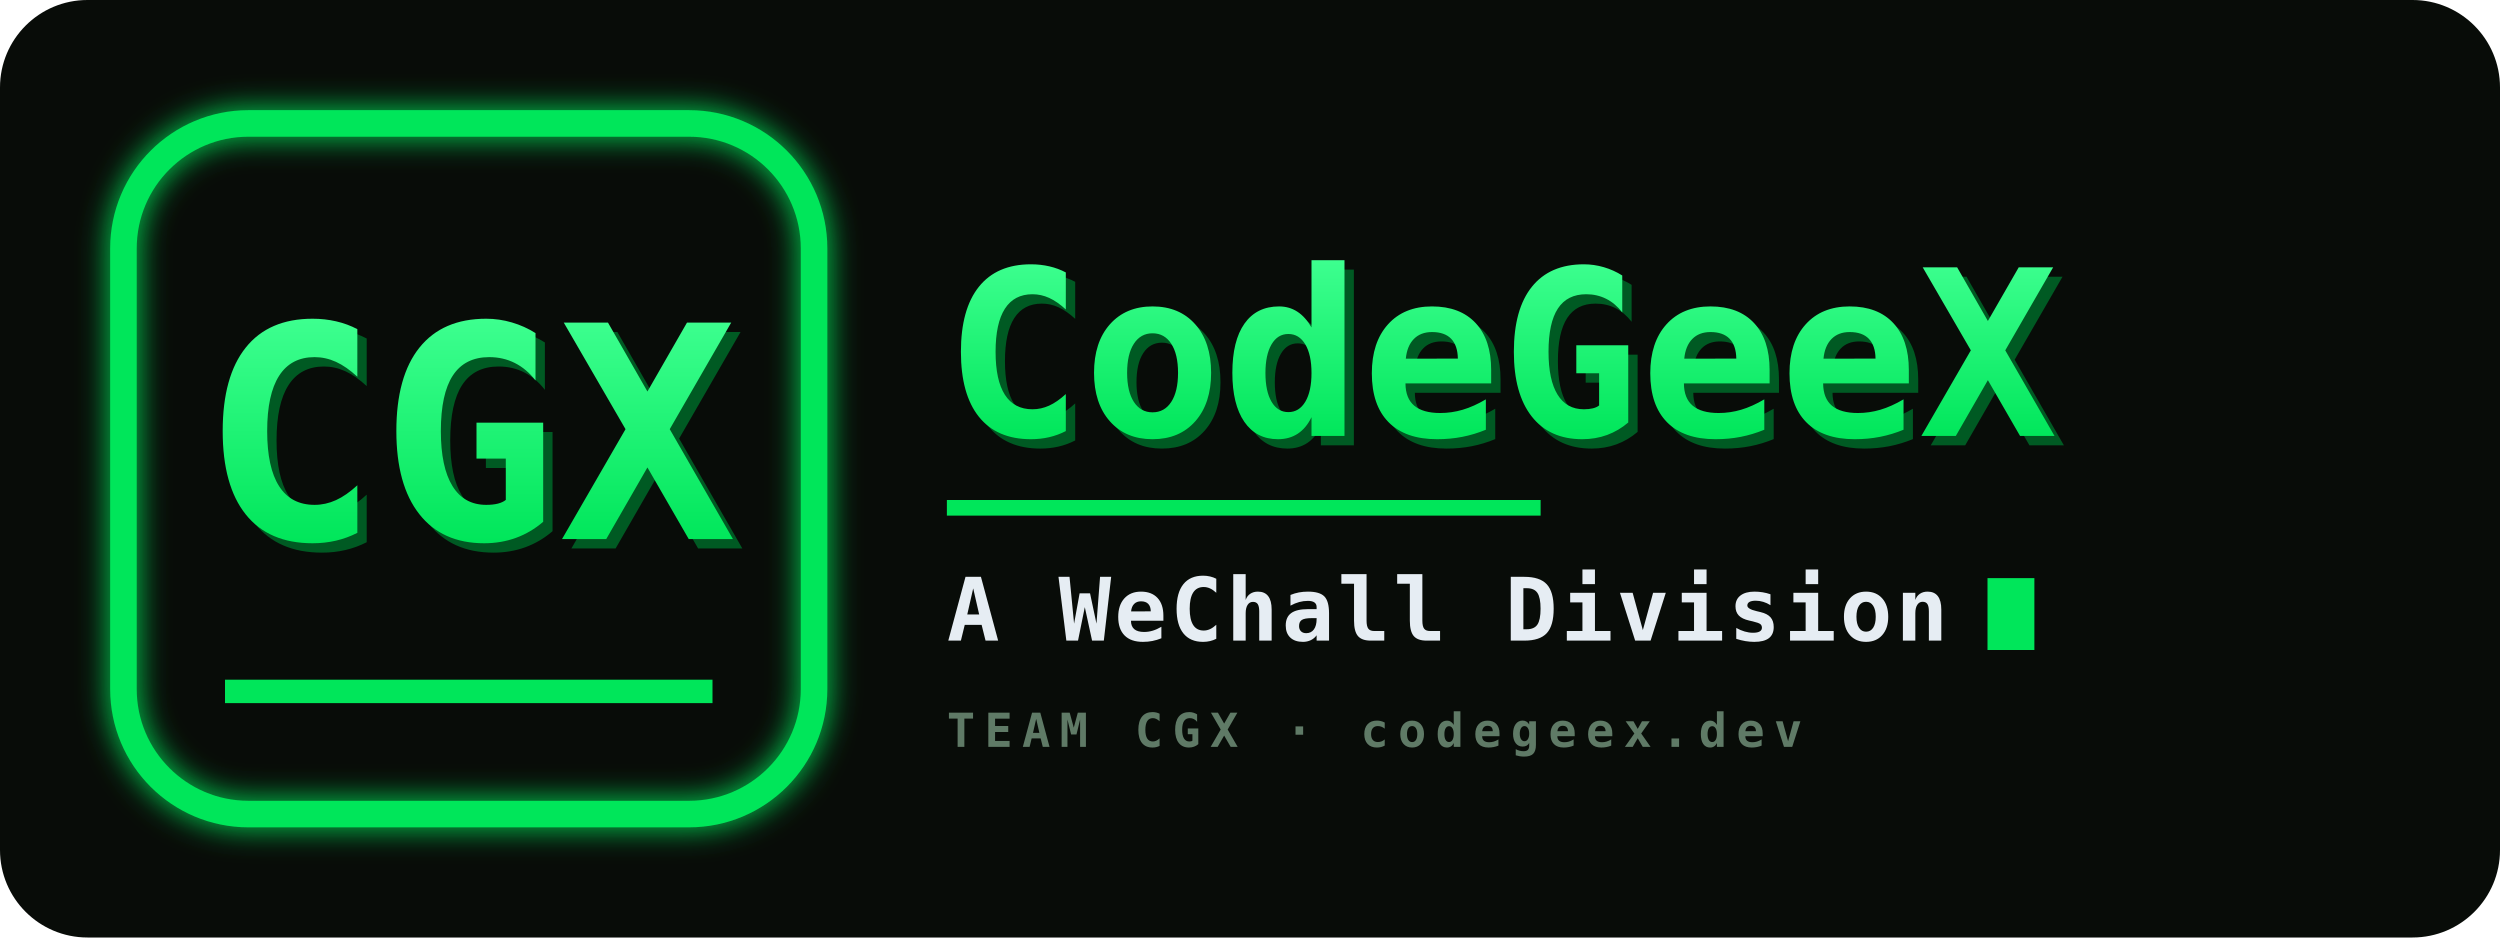
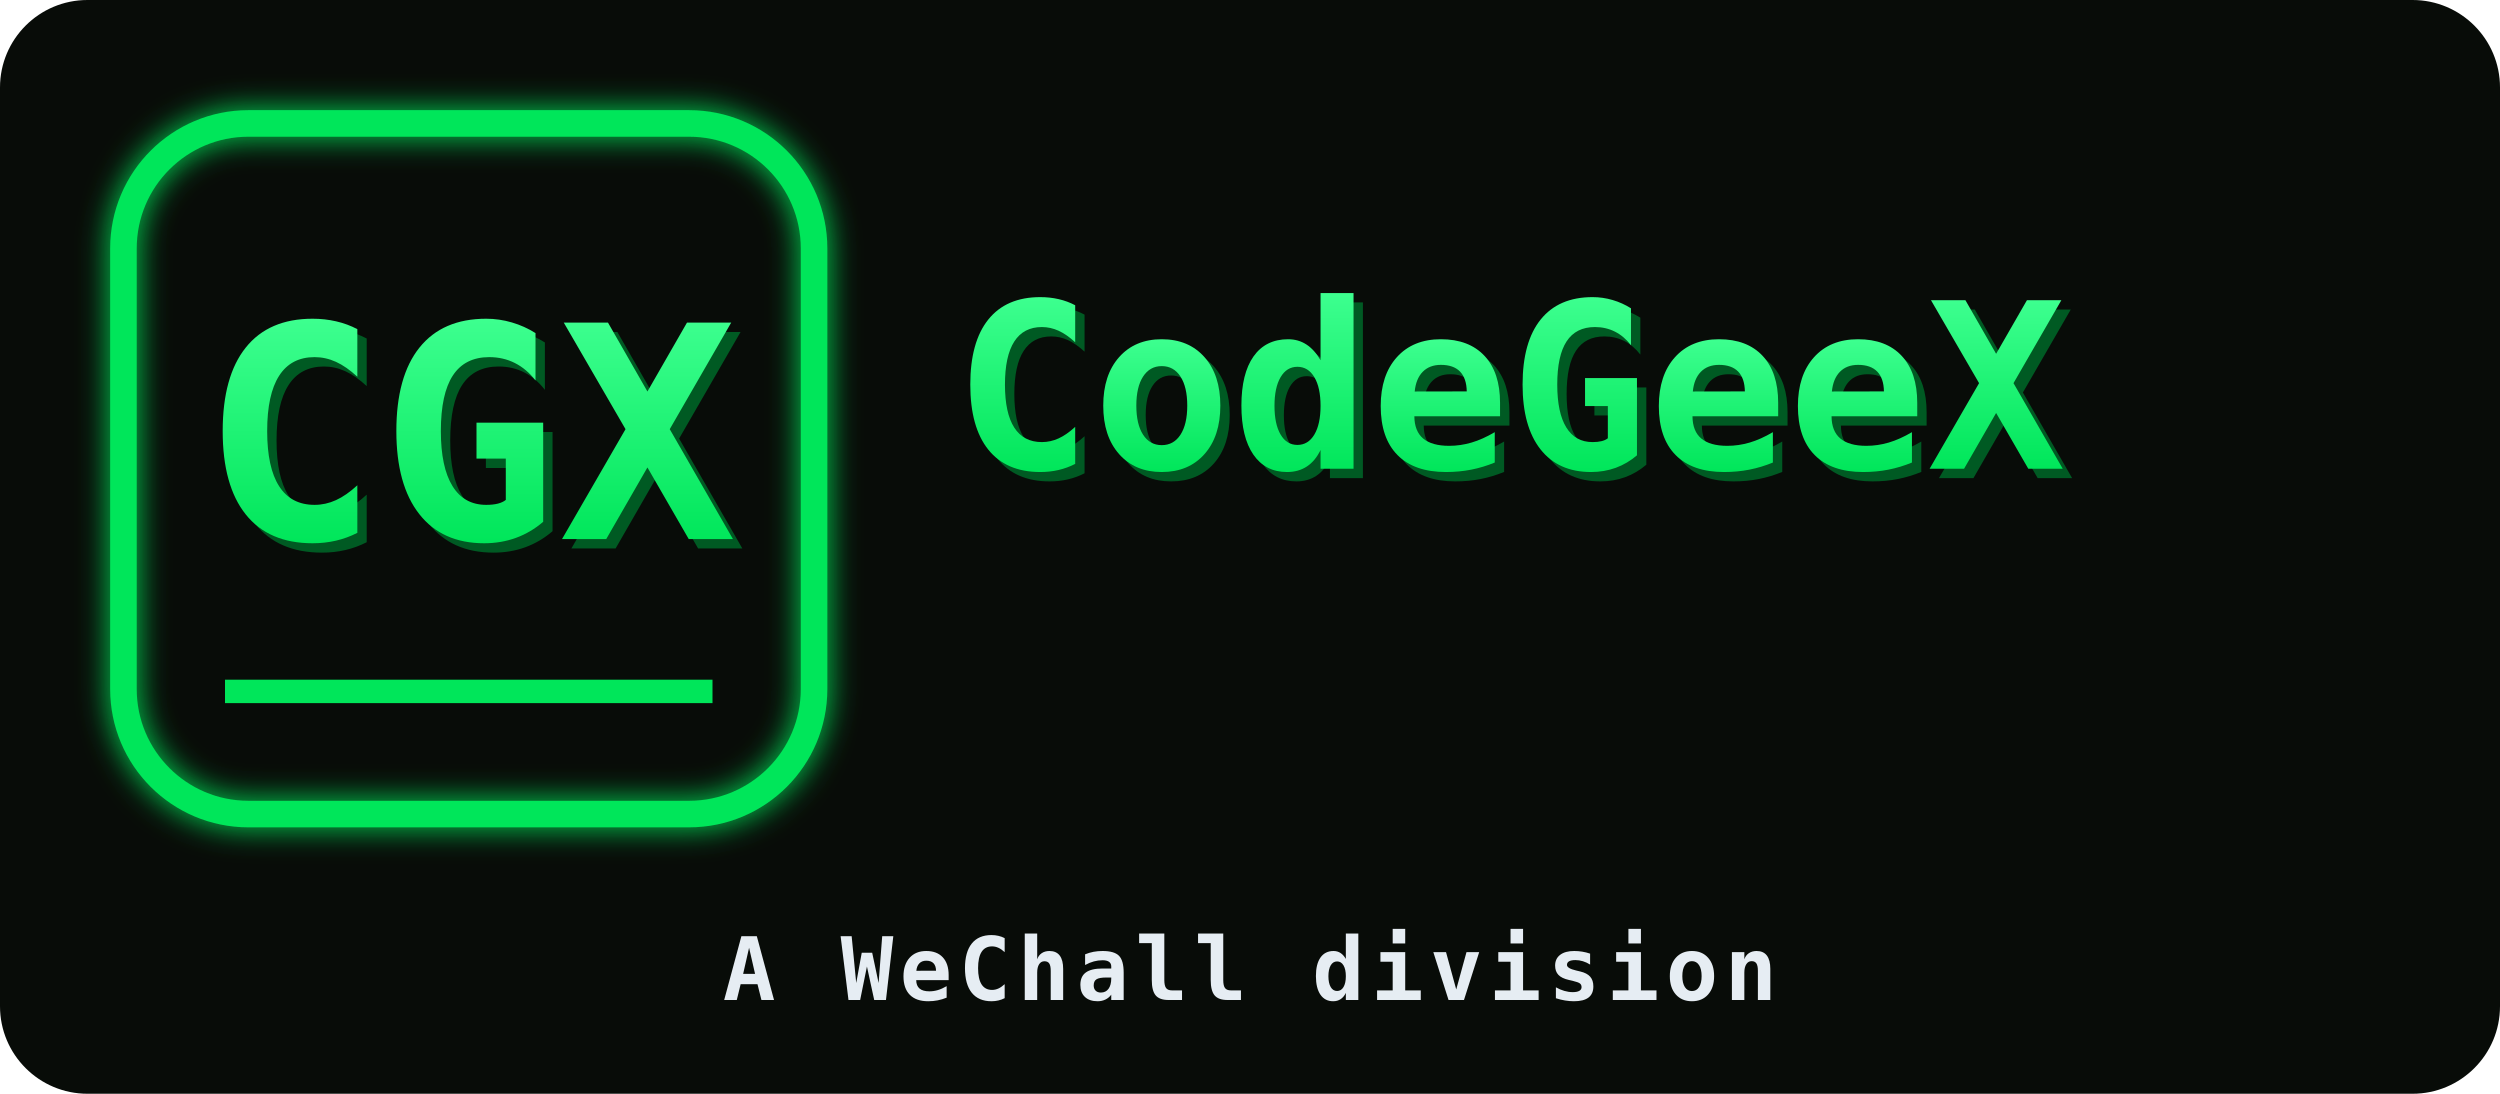
- <svg xmlns="http://www.w3.org/2000/svg" viewBox="0 0 1600 600" width="1600" height="600" role="img" aria-labelledby="t d">
+ <svg xmlns="http://www.w3.org/2000/svg" viewBox="0 0 1600 700" width="1600" height="700" role="img" aria-labelledby="t d">
  <defs>
    <linearGradient id="glow" x1="0" y1="0" x2="0" y2="1">
      <stop offset="0" stop-color="#3dff8f" />
      <stop offset="1" stop-color="#00e65a" />
    </linearGradient>
    <filter id="soft" x="-20%" y="-20%" width="140%" height="140%">
      <feGaussianBlur stdDeviation="10" result="b" />
      <feMerge>
        <feMergeNode in="b" />
        <feMergeNode in="SourceGraphic" />
      </feMerge>
    </filter>
-     <style>
-       .mono{font-family:"DejaVu Sans Mono","JetBrains Mono",Consolas,"Liberation Mono",monospace;font-weight:700}
-     </style>
+     <style>.mono{font-family:"DejaVu Sans Mono","JetBrains Mono",Consolas,"Liberation Mono",monospace;font-weight:700}</style>
  </defs>
-   <rect width="1600" height="600" rx="56" fill="#080c08" />
+   <rect width="1600" height="700" rx="56" fill="#080c08" />
  <g transform="translate(60 60)">
-     <rect x="0" y="0" width="480" height="480" rx="94" fill="#080c08" />
    <rect x="19" y="19" width="442" height="442" rx="80" fill="none" stroke="#00e65a" stroke-width="17" filter="url(#soft)" />
    <text class="mono" x="246" y="291" font-size="190" text-anchor="middle" fill="#005a23">CGX</text>
    <text class="mono" x="240" y="285" font-size="190" text-anchor="middle" fill="url(#glow)">CGX</text>
    <rect x="84" y="375" width="312" height="15" fill="#00e65a" />
  </g>
-   <g class="mono">
-     <text x="610" y="285" font-size="148" fill="#005a23">CodeGeeX</text>
-     <text x="604" y="279" font-size="148" fill="url(#glow)">CodeGeeX</text>
-     <rect x="606" y="320" width="380" height="10" fill="#00e65a" />
-     <text x="606" y="410" font-size="56" fill="#e6edf3" letter-spacing="2">A WeChall Division</text>
-     <text x="606" y="478" font-size="30" fill="#5f7a66" letter-spacing="6">TEAM CGX · codegeex.dev</text>
+   <g class="mono" font-size="148">
+     <text x="616" y="306" fill="#005a23">C<animate attributeName="x" values="616;616;616;616;616" dur="6s" repeatCount="indefinite" keyTimes="0;0.33;0.5;0.83;1" calcMode="spline" keySplines="0 0 1 1;.6 0 .2 1;0 0 1 1;.6 0 .2 1" />
+     </text>
+     <text x="705" y="306" fill="#005a23">o<animate attributeName="opacity" values="1;1;0;0;1" dur="6s" repeatCount="indefinite" keyTimes="0;0.33;0.5;0.83;1" />
+     </text>
+     <text x="794" y="306" fill="#005a23">d<animate attributeName="opacity" values="1;1;0;0;1" dur="6s" repeatCount="indefinite" keyTimes="0;0.33;0.5;0.83;1" />
+     </text>
+     <text x="883" y="306" fill="#005a23">e<animate attributeName="opacity" values="1;1;0;0;1" dur="6s" repeatCount="indefinite" keyTimes="0;0.33;0.5;0.83;1" />
+     </text>
+     <text x="972" y="306" fill="#005a23">G<animate attributeName="x" values="972;972;705;705;972" dur="6s" repeatCount="indefinite" keyTimes="0;0.33;0.5;0.83;1" calcMode="spline" keySplines="0 0 1 1;.6 0 .2 1;0 0 1 1;.6 0 .2 1" />
+     </text>
+     <text x="1061" y="306" fill="#005a23">e<animate attributeName="opacity" values="1;1;0;0;1" dur="6s" repeatCount="indefinite" keyTimes="0;0.33;0.5;0.83;1" />
+     </text>
+     <text x="1150" y="306" fill="#005a23">e<animate attributeName="opacity" values="1;1;0;0;1" dur="6s" repeatCount="indefinite" keyTimes="0;0.33;0.5;0.83;1" />
+     </text>
+     <text x="1239" y="306" fill="#005a23">X<animate attributeName="x" values="1239;1239;794;794;1239" dur="6s" repeatCount="indefinite" keyTimes="0;0.33;0.5;0.83;1" calcMode="spline" keySplines="0 0 1 1;.6 0 .2 1;0 0 1 1;.6 0 .2 1" />
+     </text>
+     <text x="610" y="300" fill="url(#glow)">C<animate attributeName="x" values="610;610;610;610;610" dur="6s" repeatCount="indefinite" keyTimes="0;0.33;0.5;0.83;1" calcMode="spline" keySplines="0 0 1 1;.6 0 .2 1;0 0 1 1;.6 0 .2 1" />
+     </text>
+     <text x="699" y="300" fill="url(#glow)">o<animate attributeName="opacity" values="1;1;0;0;1" dur="6s" repeatCount="indefinite" keyTimes="0;0.33;0.5;0.83;1" />
+     </text>
+     <text x="788" y="300" fill="url(#glow)">d<animate attributeName="opacity" values="1;1;0;0;1" dur="6s" repeatCount="indefinite" keyTimes="0;0.33;0.5;0.83;1" />
+     </text>
+     <text x="877" y="300" fill="url(#glow)">e<animate attributeName="opacity" values="1;1;0;0;1" dur="6s" repeatCount="indefinite" keyTimes="0;0.33;0.5;0.83;1" />
+     </text>
+     <text x="966" y="300" fill="url(#glow)">G<animate attributeName="x" values="966;966;699;699;966" dur="6s" repeatCount="indefinite" keyTimes="0;0.33;0.5;0.83;1" calcMode="spline" keySplines="0 0 1 1;.6 0 .2 1;0 0 1 1;.6 0 .2 1" />
+     </text>
+     <text x="1055" y="300" fill="url(#glow)">e<animate attributeName="opacity" values="1;1;0;0;1" dur="6s" repeatCount="indefinite" keyTimes="0;0.33;0.5;0.83;1" />
+     </text>
+     <text x="1144" y="300" fill="url(#glow)">e<animate attributeName="opacity" values="1;1;0;0;1" dur="6s" repeatCount="indefinite" keyTimes="0;0.33;0.5;0.83;1" />
+     </text>
+     <text x="1233" y="300" fill="url(#glow)">X<animate attributeName="x" values="1233;1233;788;788;1233" dur="6s" repeatCount="indefinite" keyTimes="0;0.33;0.5;0.83;1" calcMode="spline" keySplines="0 0 1 1;.6 0 .2 1;0 0 1 1;.6 0 .2 1" />
+     </text>
  </g>
-   <rect x="1272" y="370" width="30" height="46" fill="#00e65a">
-     <animate attributeName="opacity" values="1;1;0;0" dur="1.1s" repeatCount="indefinite" />
-   </rect>
+   <text class="mono" x="800" y="640" font-size="56" text-anchor="middle" fill="#e6edf3" letter-spacing="4">A WeChall division</text>
</svg>
